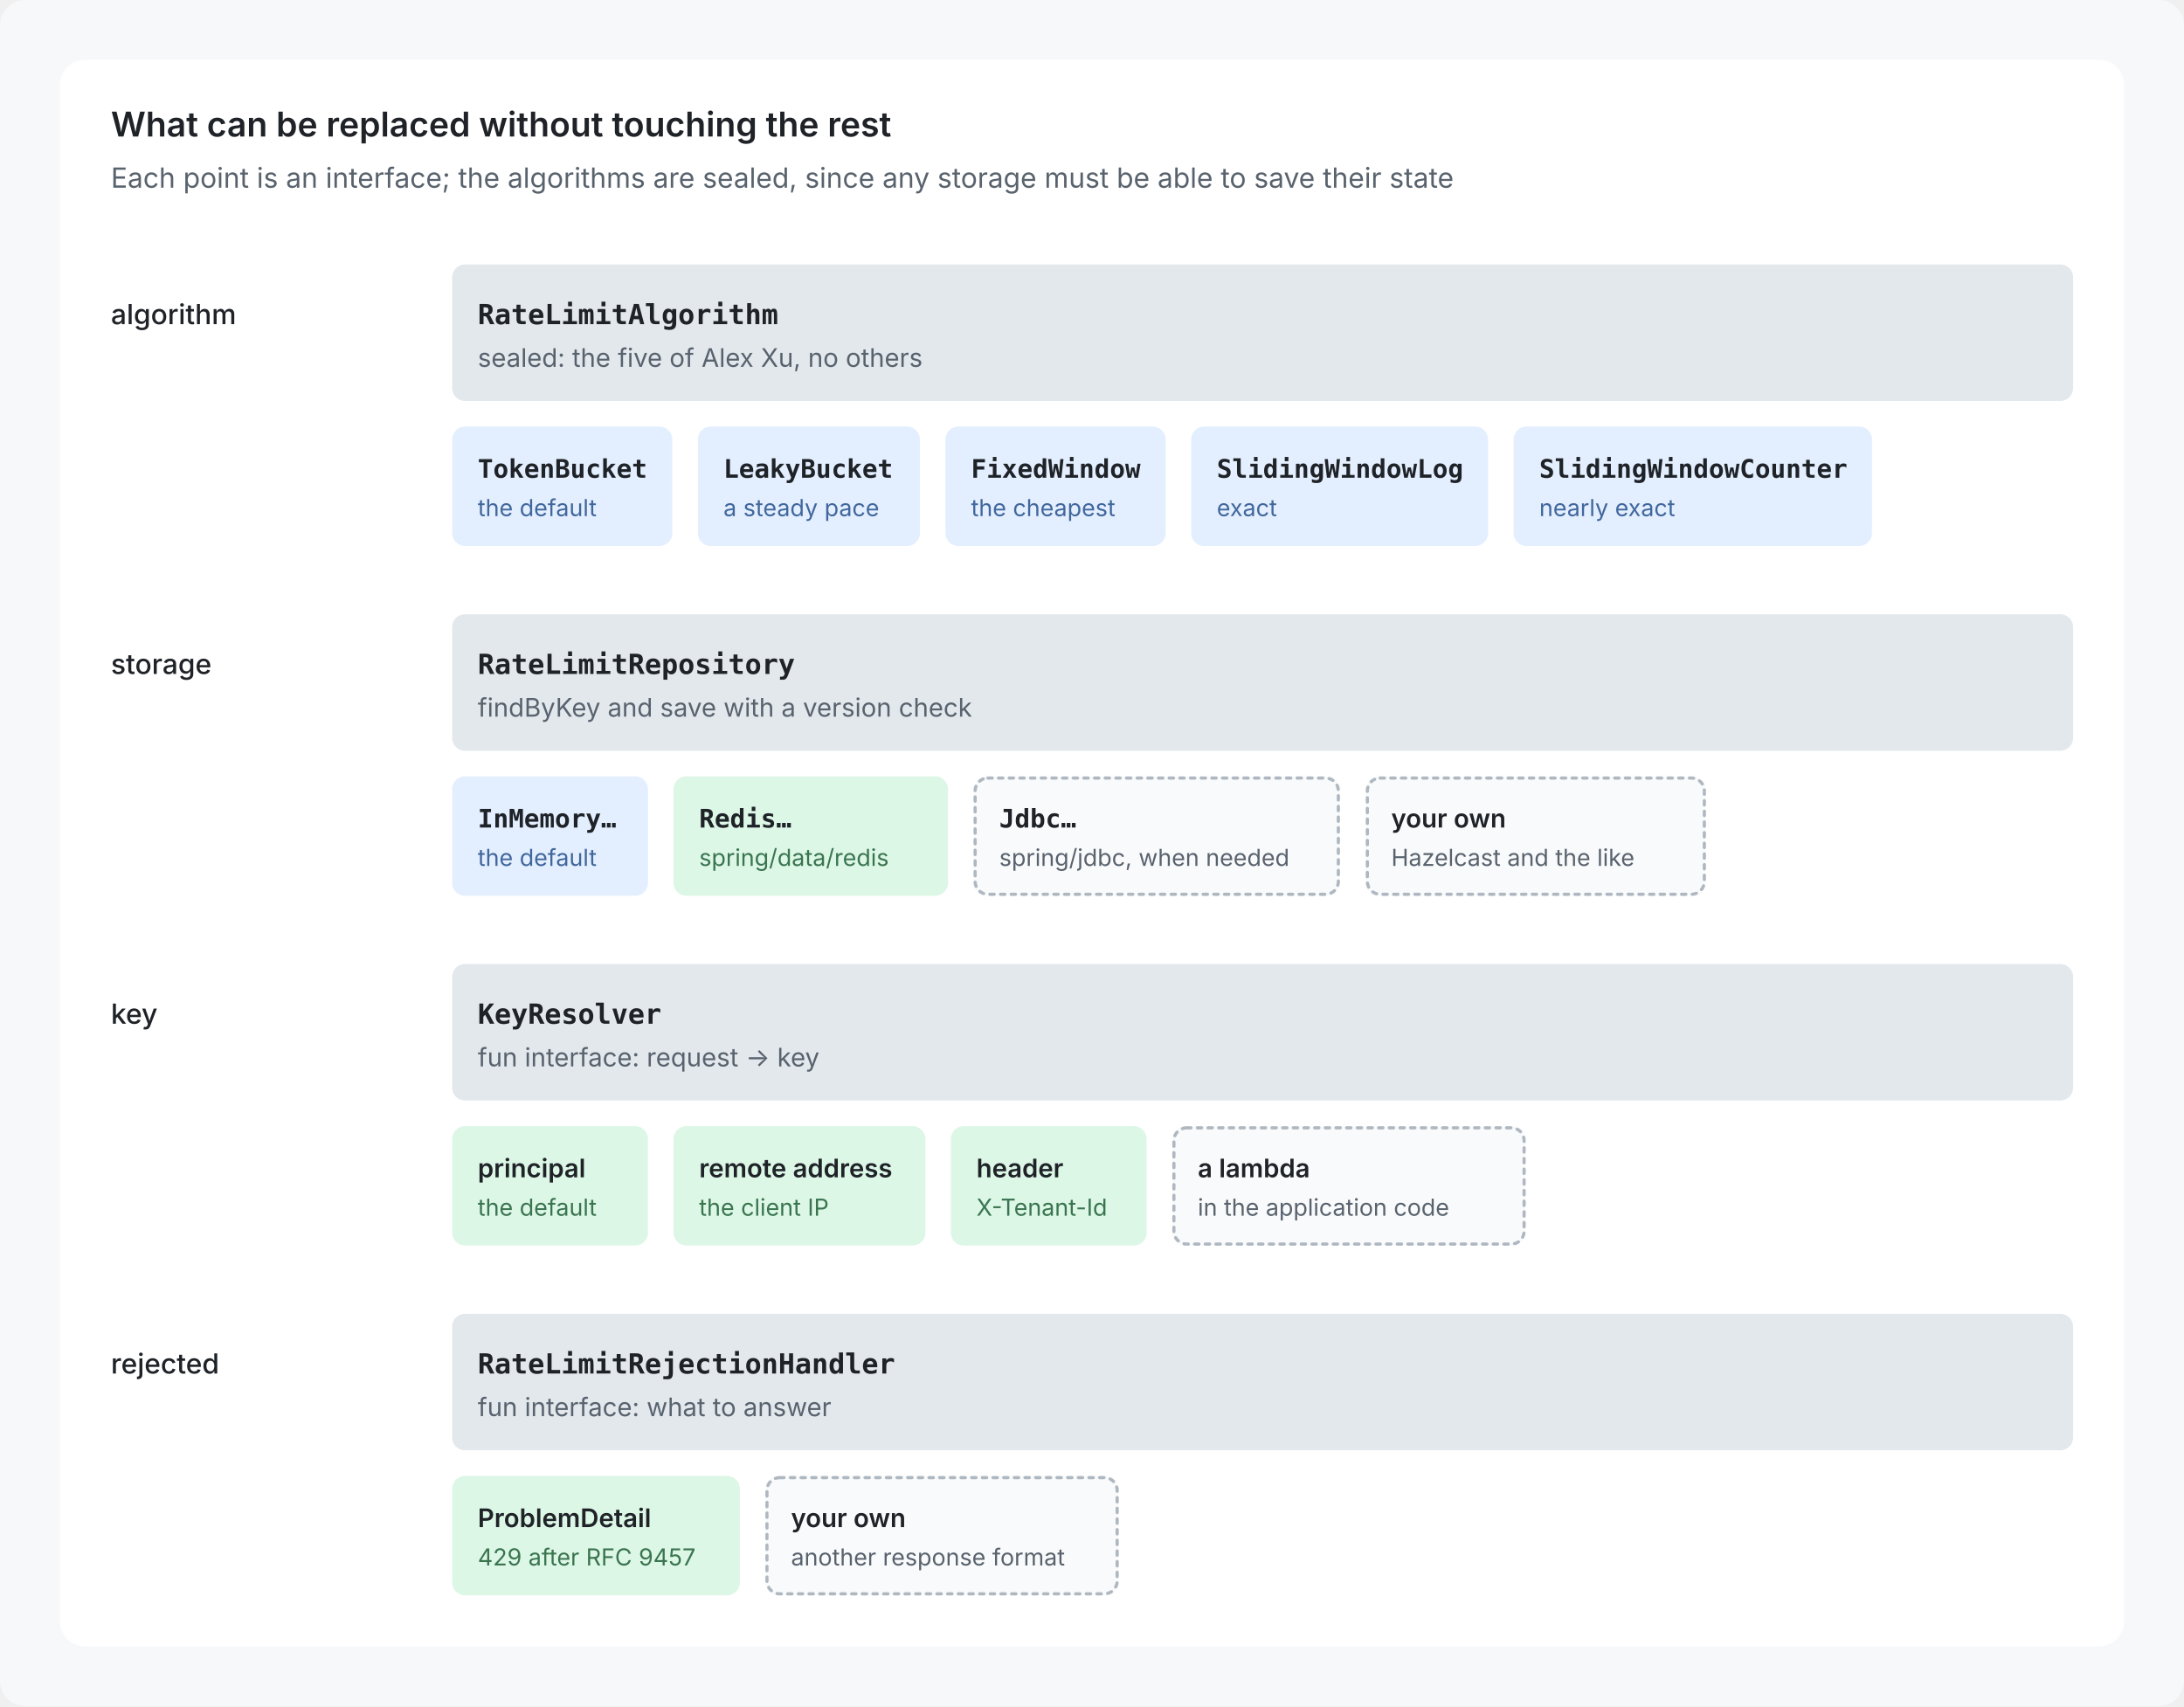
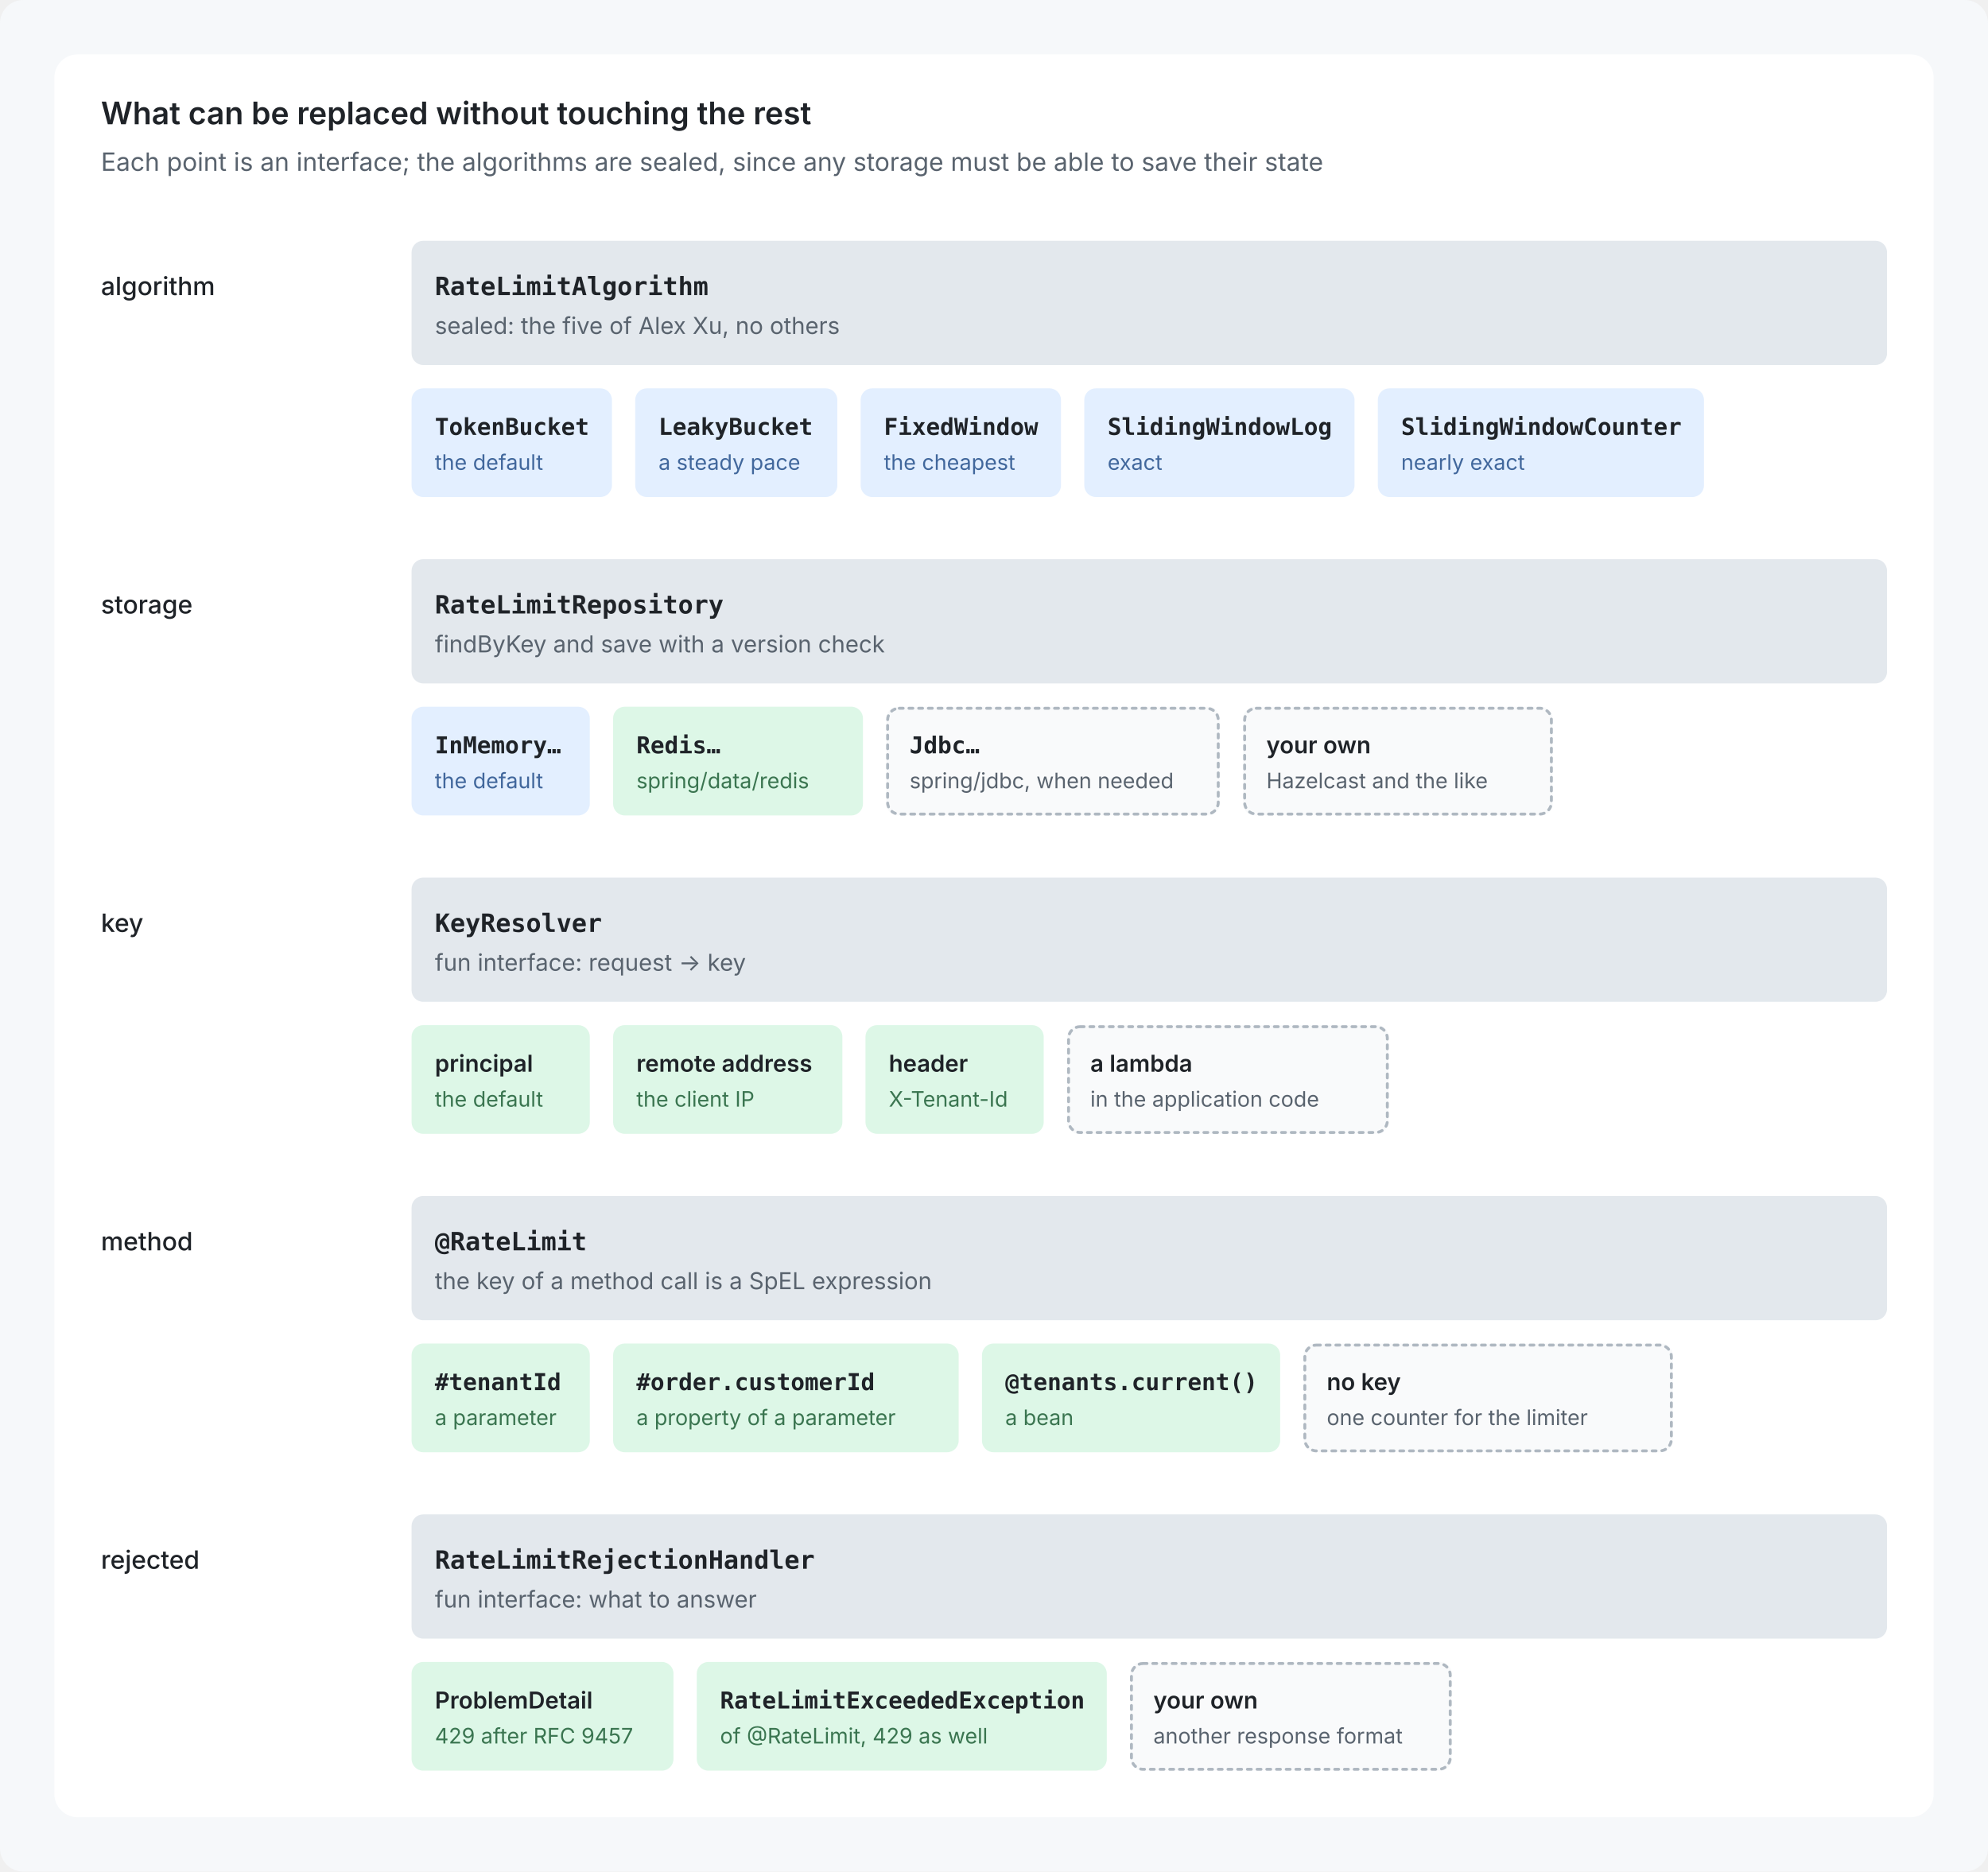
- <svg xmlns="http://www.w3.org/2000/svg" viewBox="0 0 1024 800" width="1024" height="800" role="img">
-   <rect width="1024" height="800" rx="12" fill="#F6F8FA" />
+ <svg xmlns="http://www.w3.org/2000/svg" viewBox="0 0 1024 964" width="1024" height="964" role="img">
+   <rect width="1024" height="964" rx="12" fill="#F6F8FA" />
  <g transform="translate(12,12)">
-     <rect x="16" y="16" width="968" height="744" rx="12" fill="#FFFFFF" />
+     <rect x="16" y="16" width="968" height="908" rx="12" fill="#FFFFFF" />
    <text x="40.0" y="52.0" font-family="-apple-system, BlinkMacSystemFont, 'Segoe UI', Inter, Helvetica, Arial, sans-serif" font-size="16" font-weight="600" fill="#1F2328" text-anchor="start">What can be replaced without touching the rest</text>
    <text x="40.0" y="76.0" font-family="-apple-system, BlinkMacSystemFont, 'Segoe UI', Inter, Helvetica, Arial, sans-serif" font-size="13" font-weight="400" fill="#59636E" text-anchor="start">Each point is an interface; the algorithms are sealed, since any storage must be able to save their state</text>
    <text x="40.0" y="140.0" font-family="-apple-system, BlinkMacSystemFont, 'Segoe UI', Inter, Helvetica, Arial, sans-serif" font-size="13" font-weight="500" fill="#1F2328" text-anchor="start">algorithm</text>
    <rect x="200.0" y="112.0" width="760.0" height="64.0" rx="6" fill="#E3E8ED" />
    <text x="212.0" y="140.0" font-family="ui-monospace, SFMono-Regular, 'SF Mono', Menlo, Consolas, monospace" font-size="13" font-weight="600" fill="#1F2328" text-anchor="start">RateLimitAlgorithm</text>
    <text x="212.0" y="160.0" font-family="-apple-system, BlinkMacSystemFont, 'Segoe UI', Inter, Helvetica, Arial, sans-serif" font-size="12" font-weight="400" fill="#59636E" text-anchor="start">sealed: the five of Alex Xu, no others</text>
    <rect x="200.0" y="188.0" width="103.2" height="56.0" rx="6" fill="#E3EFFF" />
    <text x="212.0" y="212.0" font-family="ui-monospace, SFMono-Regular, 'SF Mono', Menlo, Consolas, monospace" font-size="12" font-weight="600" fill="#1F2328" text-anchor="start">TokenBucket</text>
    <text x="212.0" y="230.0" font-family="-apple-system, BlinkMacSystemFont, 'Segoe UI', Inter, Helvetica, Arial, sans-serif" font-size="11" font-weight="400" fill="#41679C" text-anchor="start">the default</text>
    <rect x="315.2" y="188.0" width="104.1" height="56.0" rx="6" fill="#E3EFFF" />
    <text x="327.2" y="212.0" font-family="ui-monospace, SFMono-Regular, 'SF Mono', Menlo, Consolas, monospace" font-size="12" font-weight="600" fill="#1F2328" text-anchor="start">LeakyBucket</text>
    <text x="327.2" y="230.0" font-family="-apple-system, BlinkMacSystemFont, 'Segoe UI', Inter, Helvetica, Arial, sans-serif" font-size="11" font-weight="400" fill="#41679C" text-anchor="start">a steady pace</text>
    <rect x="431.3" y="188.0" width="103.2" height="56.0" rx="6" fill="#E3EFFF" />
    <text x="443.3" y="212.0" font-family="ui-monospace, SFMono-Regular, 'SF Mono', Menlo, Consolas, monospace" font-size="12" font-weight="600" fill="#1F2328" text-anchor="start">FixedWindow</text>
    <text x="443.3" y="230.0" font-family="-apple-system, BlinkMacSystemFont, 'Segoe UI', Inter, Helvetica, Arial, sans-serif" font-size="11" font-weight="400" fill="#41679C" text-anchor="start">the cheapest</text>
    <rect x="546.5" y="188.0" width="139.2" height="56.0" rx="6" fill="#E3EFFF" />
    <text x="558.5" y="212.0" font-family="ui-monospace, SFMono-Regular, 'SF Mono', Menlo, Consolas, monospace" font-size="12" font-weight="600" fill="#1F2328" text-anchor="start">SlidingWindowLog</text>
    <text x="558.5" y="230.0" font-family="-apple-system, BlinkMacSystemFont, 'Segoe UI', Inter, Helvetica, Arial, sans-serif" font-size="11" font-weight="400" fill="#41679C" text-anchor="start">exact</text>
    <rect x="697.7" y="188.0" width="168.0" height="56.0" rx="6" fill="#E3EFFF" />
    <text x="709.7" y="212.0" font-family="ui-monospace, SFMono-Regular, 'SF Mono', Menlo, Consolas, monospace" font-size="12" font-weight="600" fill="#1F2328" text-anchor="start">SlidingWindowCounter</text>
    <text x="709.7" y="230.0" font-family="-apple-system, BlinkMacSystemFont, 'Segoe UI', Inter, Helvetica, Arial, sans-serif" font-size="11" font-weight="400" fill="#41679C" text-anchor="start">nearly exact</text>
    <text x="40.0" y="304.0" font-family="-apple-system, BlinkMacSystemFont, 'Segoe UI', Inter, Helvetica, Arial, sans-serif" font-size="13" font-weight="500" fill="#1F2328" text-anchor="start">storage</text>
    <rect x="200.0" y="276.0" width="760.0" height="64.0" rx="6" fill="#E3E8ED" />
    <text x="212.0" y="304.0" font-family="ui-monospace, SFMono-Regular, 'SF Mono', Menlo, Consolas, monospace" font-size="13" font-weight="600" fill="#1F2328" text-anchor="start">RateLimitRepository</text>
    <text x="212.0" y="324.0" font-family="-apple-system, BlinkMacSystemFont, 'Segoe UI', Inter, Helvetica, Arial, sans-serif" font-size="12" font-weight="400" fill="#59636E" text-anchor="start">findByKey and save with a version check</text>
    <rect x="200.0" y="352.0" width="91.8" height="56.0" rx="6" fill="#E3EFFF" />
    <text x="212.0" y="376.0" font-family="ui-monospace, SFMono-Regular, 'SF Mono', Menlo, Consolas, monospace" font-size="12" font-weight="600" fill="#1F2328" text-anchor="start">InMemory…</text>
    <text x="212.0" y="394.0" font-family="-apple-system, BlinkMacSystemFont, 'Segoe UI', Inter, Helvetica, Arial, sans-serif" font-size="11" font-weight="400" fill="#41679C" text-anchor="start">the default</text>
    <rect x="303.8" y="352.0" width="128.7" height="56.0" rx="6" fill="#DDF7E7" />
    <text x="315.8" y="376.0" font-family="ui-monospace, SFMono-Regular, 'SF Mono', Menlo, Consolas, monospace" font-size="12" font-weight="600" fill="#1F2328" text-anchor="start">Redis…</text>
    <text x="315.8" y="394.0" font-family="-apple-system, BlinkMacSystemFont, 'Segoe UI', Inter, Helvetica, Arial, sans-serif" font-size="11" font-weight="400" fill="#3A7550" text-anchor="start">spring/data/redis</text>
    <rect x="444.5" y="352.0" width="171.8" height="56.0" rx="6" fill="#F9FAFB" />
    <rect x="445.2" y="352.8" width="170.3" height="54.5" rx="6" fill="none" stroke="#AFB8C1" stroke-width="1.5" stroke-dasharray="2 3" stroke-linecap="round" />
    <text x="456.5" y="376.0" font-family="ui-monospace, SFMono-Regular, 'SF Mono', Menlo, Consolas, monospace" font-size="12" font-weight="600" fill="#1F2328" text-anchor="start">Jdbc…</text>
    <text x="456.5" y="394.0" font-family="-apple-system, BlinkMacSystemFont, 'Segoe UI', Inter, Helvetica, Arial, sans-serif" font-size="11" font-weight="400" fill="#59636E" text-anchor="start">spring/jdbc, when needed</text>
    <rect x="628.3" y="352.0" width="159.5" height="56.0" rx="6" fill="#F9FAFB" />
    <rect x="629.1" y="352.8" width="158.0" height="54.5" rx="6" fill="none" stroke="#AFB8C1" stroke-width="1.5" stroke-dasharray="2 3" stroke-linecap="round" />
    <text x="640.3" y="376.0" font-family="-apple-system, BlinkMacSystemFont, 'Segoe UI', Inter, Helvetica, Arial, sans-serif" font-size="12" font-weight="600" fill="#1F2328" text-anchor="start">your own</text>
    <text x="640.3" y="394.0" font-family="-apple-system, BlinkMacSystemFont, 'Segoe UI', Inter, Helvetica, Arial, sans-serif" font-size="11" font-weight="400" fill="#59636E" text-anchor="start">Hazelcast and the like</text>
    <text x="40.0" y="468.0" font-family="-apple-system, BlinkMacSystemFont, 'Segoe UI', Inter, Helvetica, Arial, sans-serif" font-size="13" font-weight="500" fill="#1F2328" text-anchor="start">key</text>
    <rect x="200.0" y="440.0" width="760.0" height="64.0" rx="6" fill="#E3E8ED" />
    <text x="212.0" y="468.0" font-family="ui-monospace, SFMono-Regular, 'SF Mono', Menlo, Consolas, monospace" font-size="13" font-weight="600" fill="#1F2328" text-anchor="start">KeyResolver</text>
    <text x="212.0" y="488.0" font-family="-apple-system, BlinkMacSystemFont, 'Segoe UI', Inter, Helvetica, Arial, sans-serif" font-size="12" font-weight="400" fill="#59636E" text-anchor="start">fun interface: request → key</text>
    <rect x="200.0" y="516.0" width="91.8" height="56.0" rx="6" fill="#DDF7E7" />
    <text x="212.0" y="540.0" font-family="-apple-system, BlinkMacSystemFont, 'Segoe UI', Inter, Helvetica, Arial, sans-serif" font-size="12" font-weight="600" fill="#1F2328" text-anchor="start">principal</text>
    <text x="212.0" y="558.0" font-family="-apple-system, BlinkMacSystemFont, 'Segoe UI', Inter, Helvetica, Arial, sans-serif" font-size="11" font-weight="400" fill="#3A7550" text-anchor="start">the default</text>
    <rect x="303.8" y="516.0" width="118.1" height="56.0" rx="6" fill="#DDF7E7" />
    <text x="315.8" y="540.0" font-family="-apple-system, BlinkMacSystemFont, 'Segoe UI', Inter, Helvetica, Arial, sans-serif" font-size="12" font-weight="600" fill="#1F2328" text-anchor="start">remote address</text>
    <text x="315.8" y="558.0" font-family="-apple-system, BlinkMacSystemFont, 'Segoe UI', Inter, Helvetica, Arial, sans-serif" font-size="11" font-weight="400" fill="#3A7550" text-anchor="start">the client IP</text>
    <rect x="433.8" y="516.0" width="91.8" height="56.0" rx="6" fill="#DDF7E7" />
    <text x="445.8" y="540.0" font-family="-apple-system, BlinkMacSystemFont, 'Segoe UI', Inter, Helvetica, Arial, sans-serif" font-size="12" font-weight="600" fill="#1F2328" text-anchor="start">header</text>
    <text x="445.8" y="558.0" font-family="-apple-system, BlinkMacSystemFont, 'Segoe UI', Inter, Helvetica, Arial, sans-serif" font-size="11" font-weight="400" fill="#3A7550" text-anchor="start">X-Tenant-Id</text>
    <rect x="537.6" y="516.0" width="165.7" height="56.0" rx="6" fill="#F9FAFB" />
    <rect x="538.4" y="516.8" width="164.2" height="54.5" rx="6" fill="none" stroke="#AFB8C1" stroke-width="1.5" stroke-dasharray="2 3" stroke-linecap="round" />
    <text x="549.6" y="540.0" font-family="-apple-system, BlinkMacSystemFont, 'Segoe UI', Inter, Helvetica, Arial, sans-serif" font-size="12" font-weight="600" fill="#1F2328" text-anchor="start">a lambda</text>
    <text x="549.6" y="558.0" font-family="-apple-system, BlinkMacSystemFont, 'Segoe UI', Inter, Helvetica, Arial, sans-serif" font-size="11" font-weight="400" fill="#59636E" text-anchor="start">in the application code</text>
-     <text x="40.0" y="632.0" font-family="-apple-system, BlinkMacSystemFont, 'Segoe UI', Inter, Helvetica, Arial, sans-serif" font-size="13" font-weight="500" fill="#1F2328" text-anchor="start">rejected</text>
+     <text x="40.0" y="632.0" font-family="-apple-system, BlinkMacSystemFont, 'Segoe UI', Inter, Helvetica, Arial, sans-serif" font-size="13" font-weight="500" fill="#1F2328" text-anchor="start">method</text>
    <rect x="200.0" y="604.0" width="760.0" height="64.0" rx="6" fill="#E3E8ED" />
-     <text x="212.0" y="632.0" font-family="ui-monospace, SFMono-Regular, 'SF Mono', Menlo, Consolas, monospace" font-size="13" font-weight="600" fill="#1F2328" text-anchor="start">RateLimitRejectionHandler</text>
-     <text x="212.0" y="652.0" font-family="-apple-system, BlinkMacSystemFont, 'Segoe UI', Inter, Helvetica, Arial, sans-serif" font-size="12" font-weight="400" fill="#59636E" text-anchor="start">fun interface: what to answer</text>
-     <rect x="200.0" y="680.0" width="134.9" height="56.0" rx="6" fill="#DDF7E7" />
-     <text x="212.0" y="704.0" font-family="-apple-system, BlinkMacSystemFont, 'Segoe UI', Inter, Helvetica, Arial, sans-serif" font-size="12" font-weight="600" fill="#1F2328" text-anchor="start">ProblemDetail</text>
-     <text x="212.0" y="722.0" font-family="-apple-system, BlinkMacSystemFont, 'Segoe UI', Inter, Helvetica, Arial, sans-serif" font-size="11" font-weight="400" fill="#3A7550" text-anchor="start">429 after RFC 9457</text>
-     <rect x="346.9" y="680.0" width="165.7" height="56.0" rx="6" fill="#F9FAFB" />
-     <rect x="347.6" y="680.8" width="164.2" height="54.5" rx="6" fill="none" stroke="#AFB8C1" stroke-width="1.5" stroke-dasharray="2 3" stroke-linecap="round" />
-     <text x="358.9" y="704.0" font-family="-apple-system, BlinkMacSystemFont, 'Segoe UI', Inter, Helvetica, Arial, sans-serif" font-size="12" font-weight="600" fill="#1F2328" text-anchor="start">your own</text>
-     <text x="358.9" y="722.0" font-family="-apple-system, BlinkMacSystemFont, 'Segoe UI', Inter, Helvetica, Arial, sans-serif" font-size="11" font-weight="400" fill="#59636E" text-anchor="start">another response format</text>
+     <text x="212.0" y="632.0" font-family="ui-monospace, SFMono-Regular, 'SF Mono', Menlo, Consolas, monospace" font-size="13" font-weight="600" fill="#1F2328" text-anchor="start">@RateLimit</text>
+     <text x="212.0" y="652.0" font-family="-apple-system, BlinkMacSystemFont, 'Segoe UI', Inter, Helvetica, Arial, sans-serif" font-size="12" font-weight="400" fill="#59636E" text-anchor="start">the key of a method call is a SpEL expression</text>
+     <rect x="200.0" y="680.0" width="91.8" height="56.0" rx="6" fill="#DDF7E7" />
+     <text x="212.0" y="704.0" font-family="ui-monospace, SFMono-Regular, 'SF Mono', Menlo, Consolas, monospace" font-size="12" font-weight="600" fill="#1F2328" text-anchor="start">#tenantId</text>
+     <text x="212.0" y="722.0" font-family="-apple-system, BlinkMacSystemFont, 'Segoe UI', Inter, Helvetica, Arial, sans-serif" font-size="11" font-weight="400" fill="#3A7550" text-anchor="start">a parameter</text>
+     <rect x="303.8" y="680.0" width="178.0" height="56.0" rx="6" fill="#DDF7E7" />
+     <text x="315.8" y="704.0" font-family="ui-monospace, SFMono-Regular, 'SF Mono', Menlo, Consolas, monospace" font-size="12" font-weight="600" fill="#1F2328" text-anchor="start">#order.customerId</text>
+     <text x="315.8" y="722.0" font-family="-apple-system, BlinkMacSystemFont, 'Segoe UI', Inter, Helvetica, Arial, sans-serif" font-size="11" font-weight="400" fill="#3A7550" text-anchor="start">a property of a parameter</text>
+     <rect x="493.8" y="680.0" width="153.6" height="56.0" rx="6" fill="#DDF7E7" />
+     <text x="505.8" y="704.0" font-family="ui-monospace, SFMono-Regular, 'SF Mono', Menlo, Consolas, monospace" font-size="12" font-weight="600" fill="#1F2328" text-anchor="start">@tenants.current()</text>
+     <text x="505.8" y="722.0" font-family="-apple-system, BlinkMacSystemFont, 'Segoe UI', Inter, Helvetica, Arial, sans-serif" font-size="11" font-weight="400" fill="#3A7550" text-anchor="start">a bean</text>
+     <rect x="659.4" y="680.0" width="190.3" height="56.0" rx="6" fill="#F9FAFB" />
+     <rect x="660.1" y="680.8" width="188.8" height="54.5" rx="6" fill="none" stroke="#AFB8C1" stroke-width="1.5" stroke-dasharray="2 3" stroke-linecap="round" />
+     <text x="671.4" y="704.0" font-family="-apple-system, BlinkMacSystemFont, 'Segoe UI', Inter, Helvetica, Arial, sans-serif" font-size="12" font-weight="600" fill="#1F2328" text-anchor="start">no key</text>
+     <text x="671.4" y="722.0" font-family="-apple-system, BlinkMacSystemFont, 'Segoe UI', Inter, Helvetica, Arial, sans-serif" font-size="11" font-weight="400" fill="#59636E" text-anchor="start">one counter for the limiter</text>
+     <text x="40.0" y="796.0" font-family="-apple-system, BlinkMacSystemFont, 'Segoe UI', Inter, Helvetica, Arial, sans-serif" font-size="13" font-weight="500" fill="#1F2328" text-anchor="start">rejected</text>
+     <rect x="200.0" y="768.0" width="760.0" height="64.0" rx="6" fill="#E3E8ED" />
+     <text x="212.0" y="796.0" font-family="ui-monospace, SFMono-Regular, 'SF Mono', Menlo, Consolas, monospace" font-size="13" font-weight="600" fill="#1F2328" text-anchor="start">RateLimitRejectionHandler</text>
+     <text x="212.0" y="816.0" font-family="-apple-system, BlinkMacSystemFont, 'Segoe UI', Inter, Helvetica, Arial, sans-serif" font-size="12" font-weight="400" fill="#59636E" text-anchor="start">fun interface: what to answer</text>
+     <rect x="200.0" y="844.0" width="134.9" height="56.0" rx="6" fill="#DDF7E7" />
+     <text x="212.0" y="868.0" font-family="-apple-system, BlinkMacSystemFont, 'Segoe UI', Inter, Helvetica, Arial, sans-serif" font-size="12" font-weight="600" fill="#1F2328" text-anchor="start">ProblemDetail</text>
+     <text x="212.0" y="886.0" font-family="-apple-system, BlinkMacSystemFont, 'Segoe UI', Inter, Helvetica, Arial, sans-serif" font-size="11" font-weight="400" fill="#3A7550" text-anchor="start">429 after RFC 9457</text>
+     <rect x="346.9" y="844.0" width="211.2" height="56.0" rx="6" fill="#DDF7E7" />
+     <text x="358.9" y="868.0" font-family="ui-monospace, SFMono-Regular, 'SF Mono', Menlo, Consolas, monospace" font-size="12" font-weight="600" fill="#1F2328" text-anchor="start">RateLimitExceededException</text>
+     <text x="358.9" y="886.0" font-family="-apple-system, BlinkMacSystemFont, 'Segoe UI', Inter, Helvetica, Arial, sans-serif" font-size="11" font-weight="400" fill="#3A7550" text-anchor="start">of @RateLimit, 429 as well</text>
+     <rect x="570.1" y="844.0" width="165.7" height="56.0" rx="6" fill="#F9FAFB" />
+     <rect x="570.8" y="844.8" width="164.2" height="54.5" rx="6" fill="none" stroke="#AFB8C1" stroke-width="1.5" stroke-dasharray="2 3" stroke-linecap="round" />
+     <text x="582.1" y="868.0" font-family="-apple-system, BlinkMacSystemFont, 'Segoe UI', Inter, Helvetica, Arial, sans-serif" font-size="12" font-weight="600" fill="#1F2328" text-anchor="start">your own</text>
+     <text x="582.1" y="886.0" font-family="-apple-system, BlinkMacSystemFont, 'Segoe UI', Inter, Helvetica, Arial, sans-serif" font-size="11" font-weight="400" fill="#59636E" text-anchor="start">another response format</text>
  </g>
</svg>
